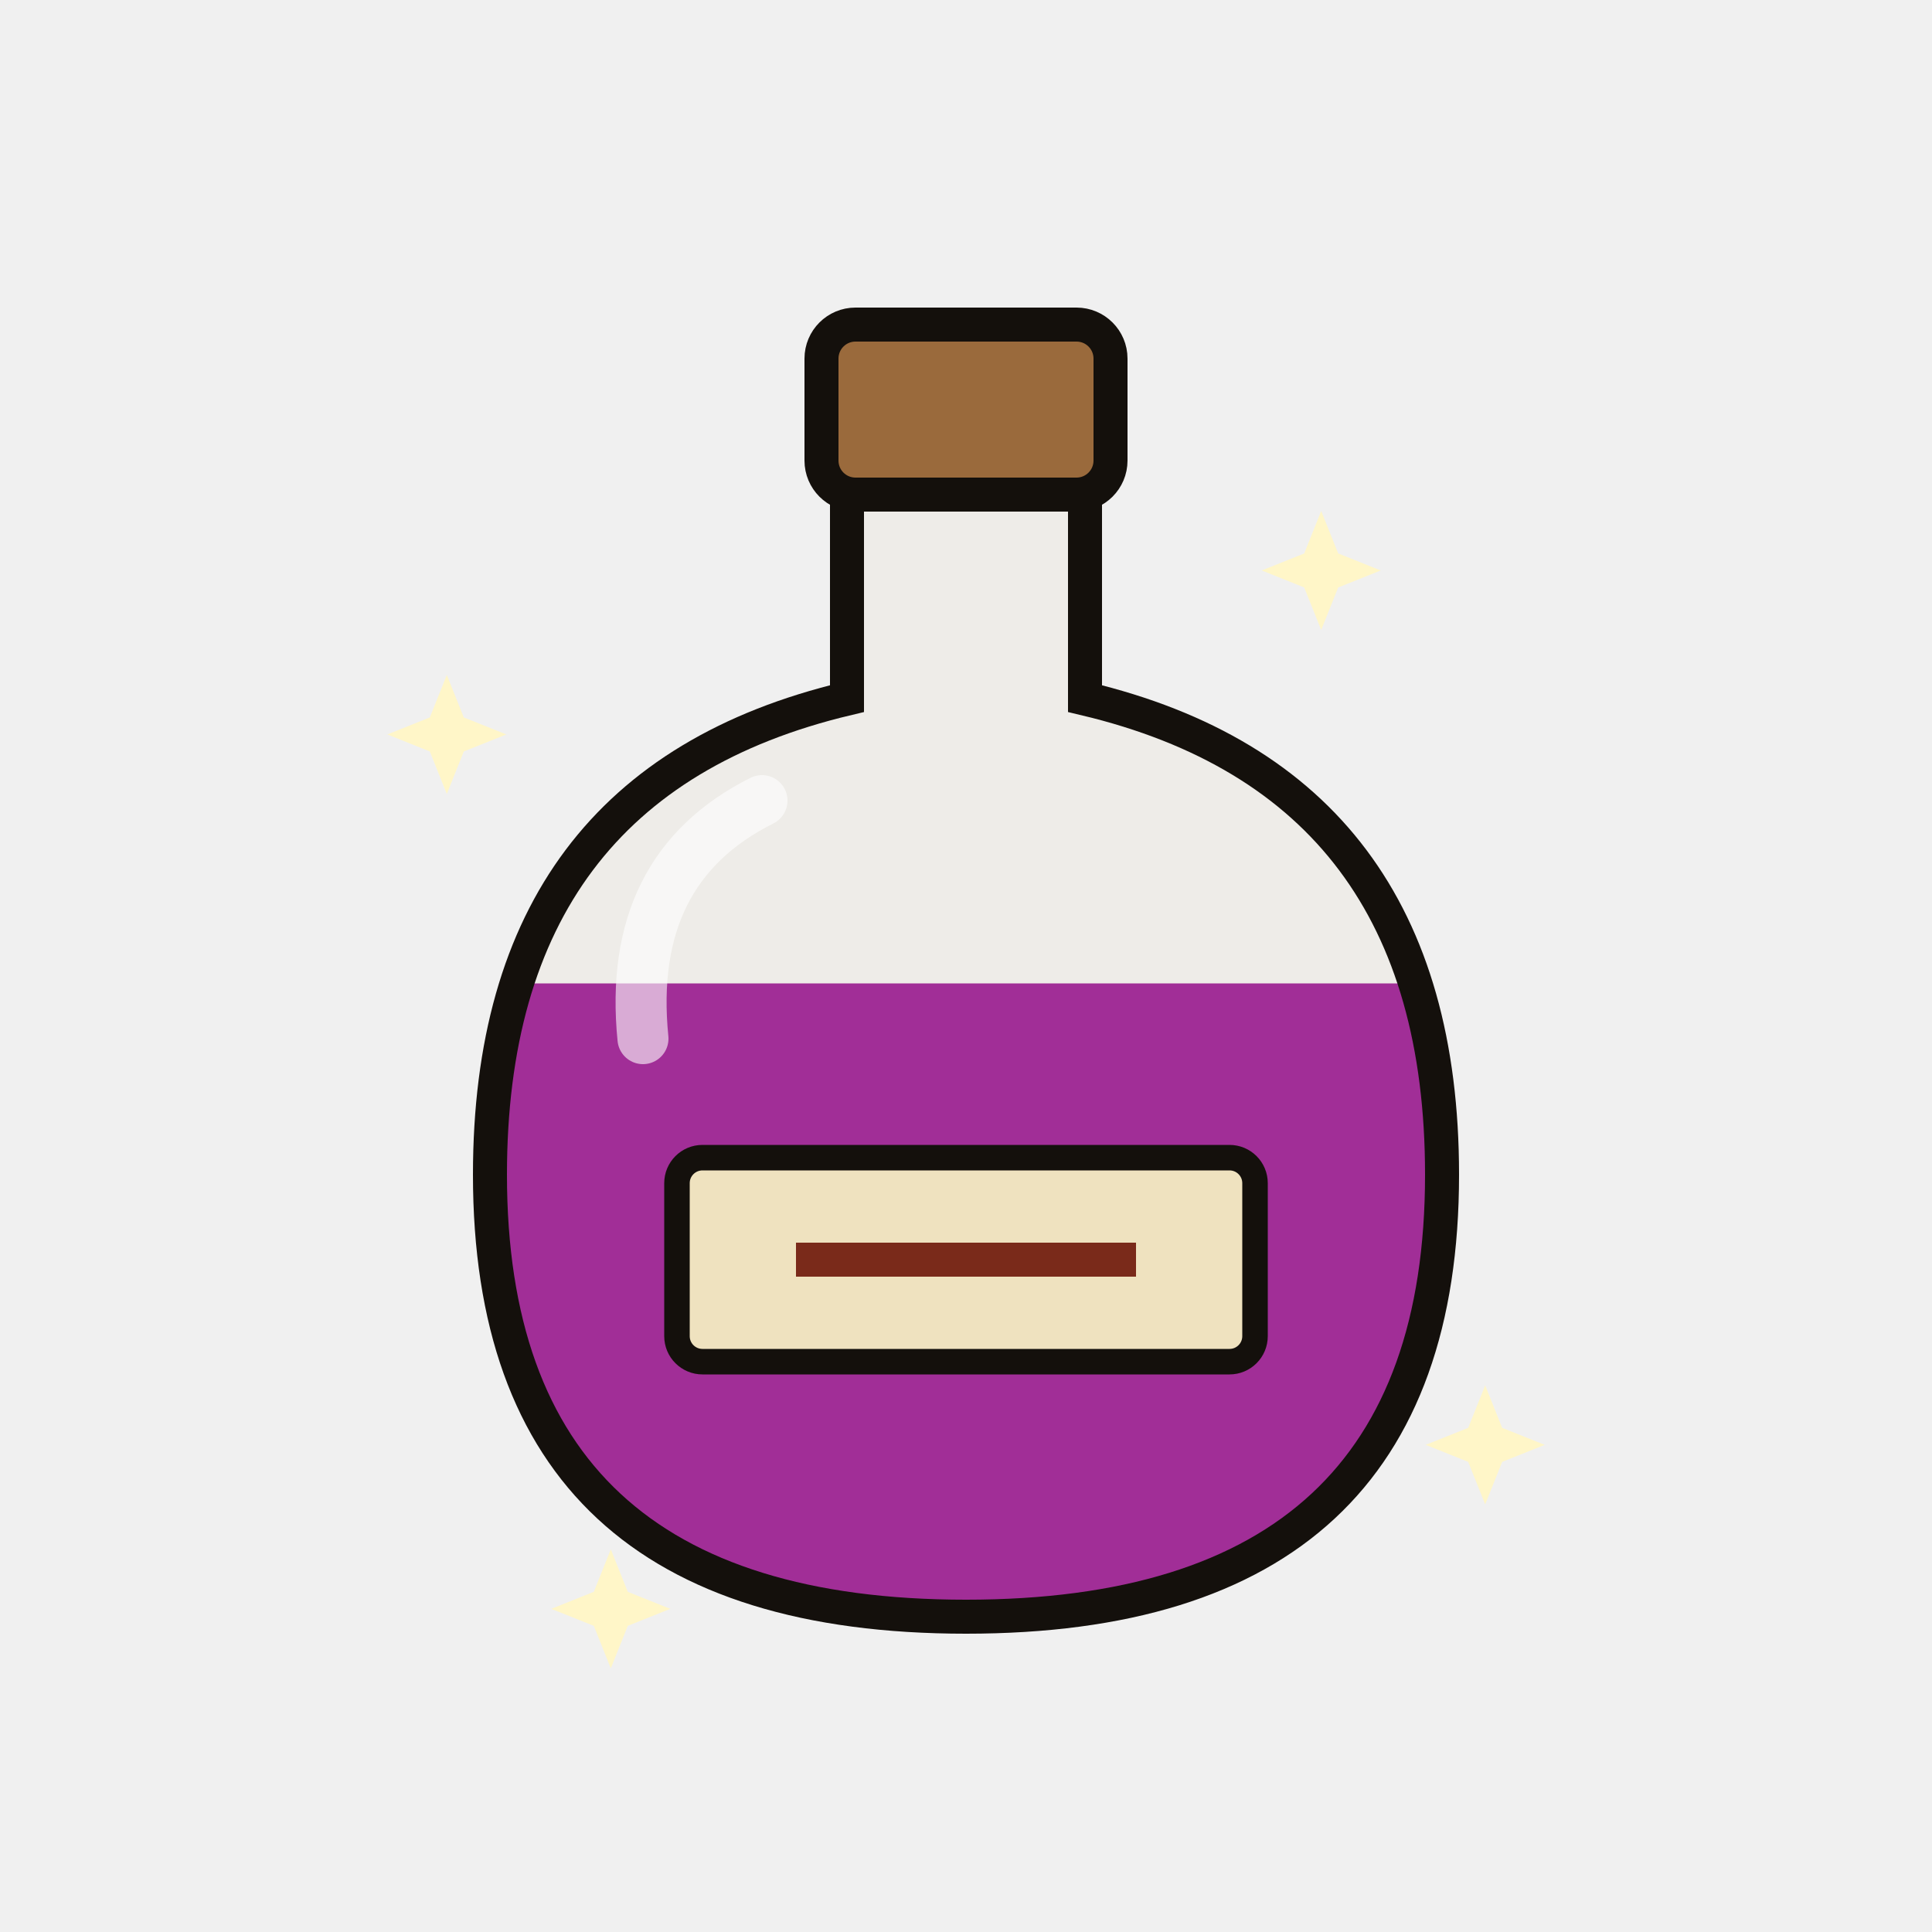
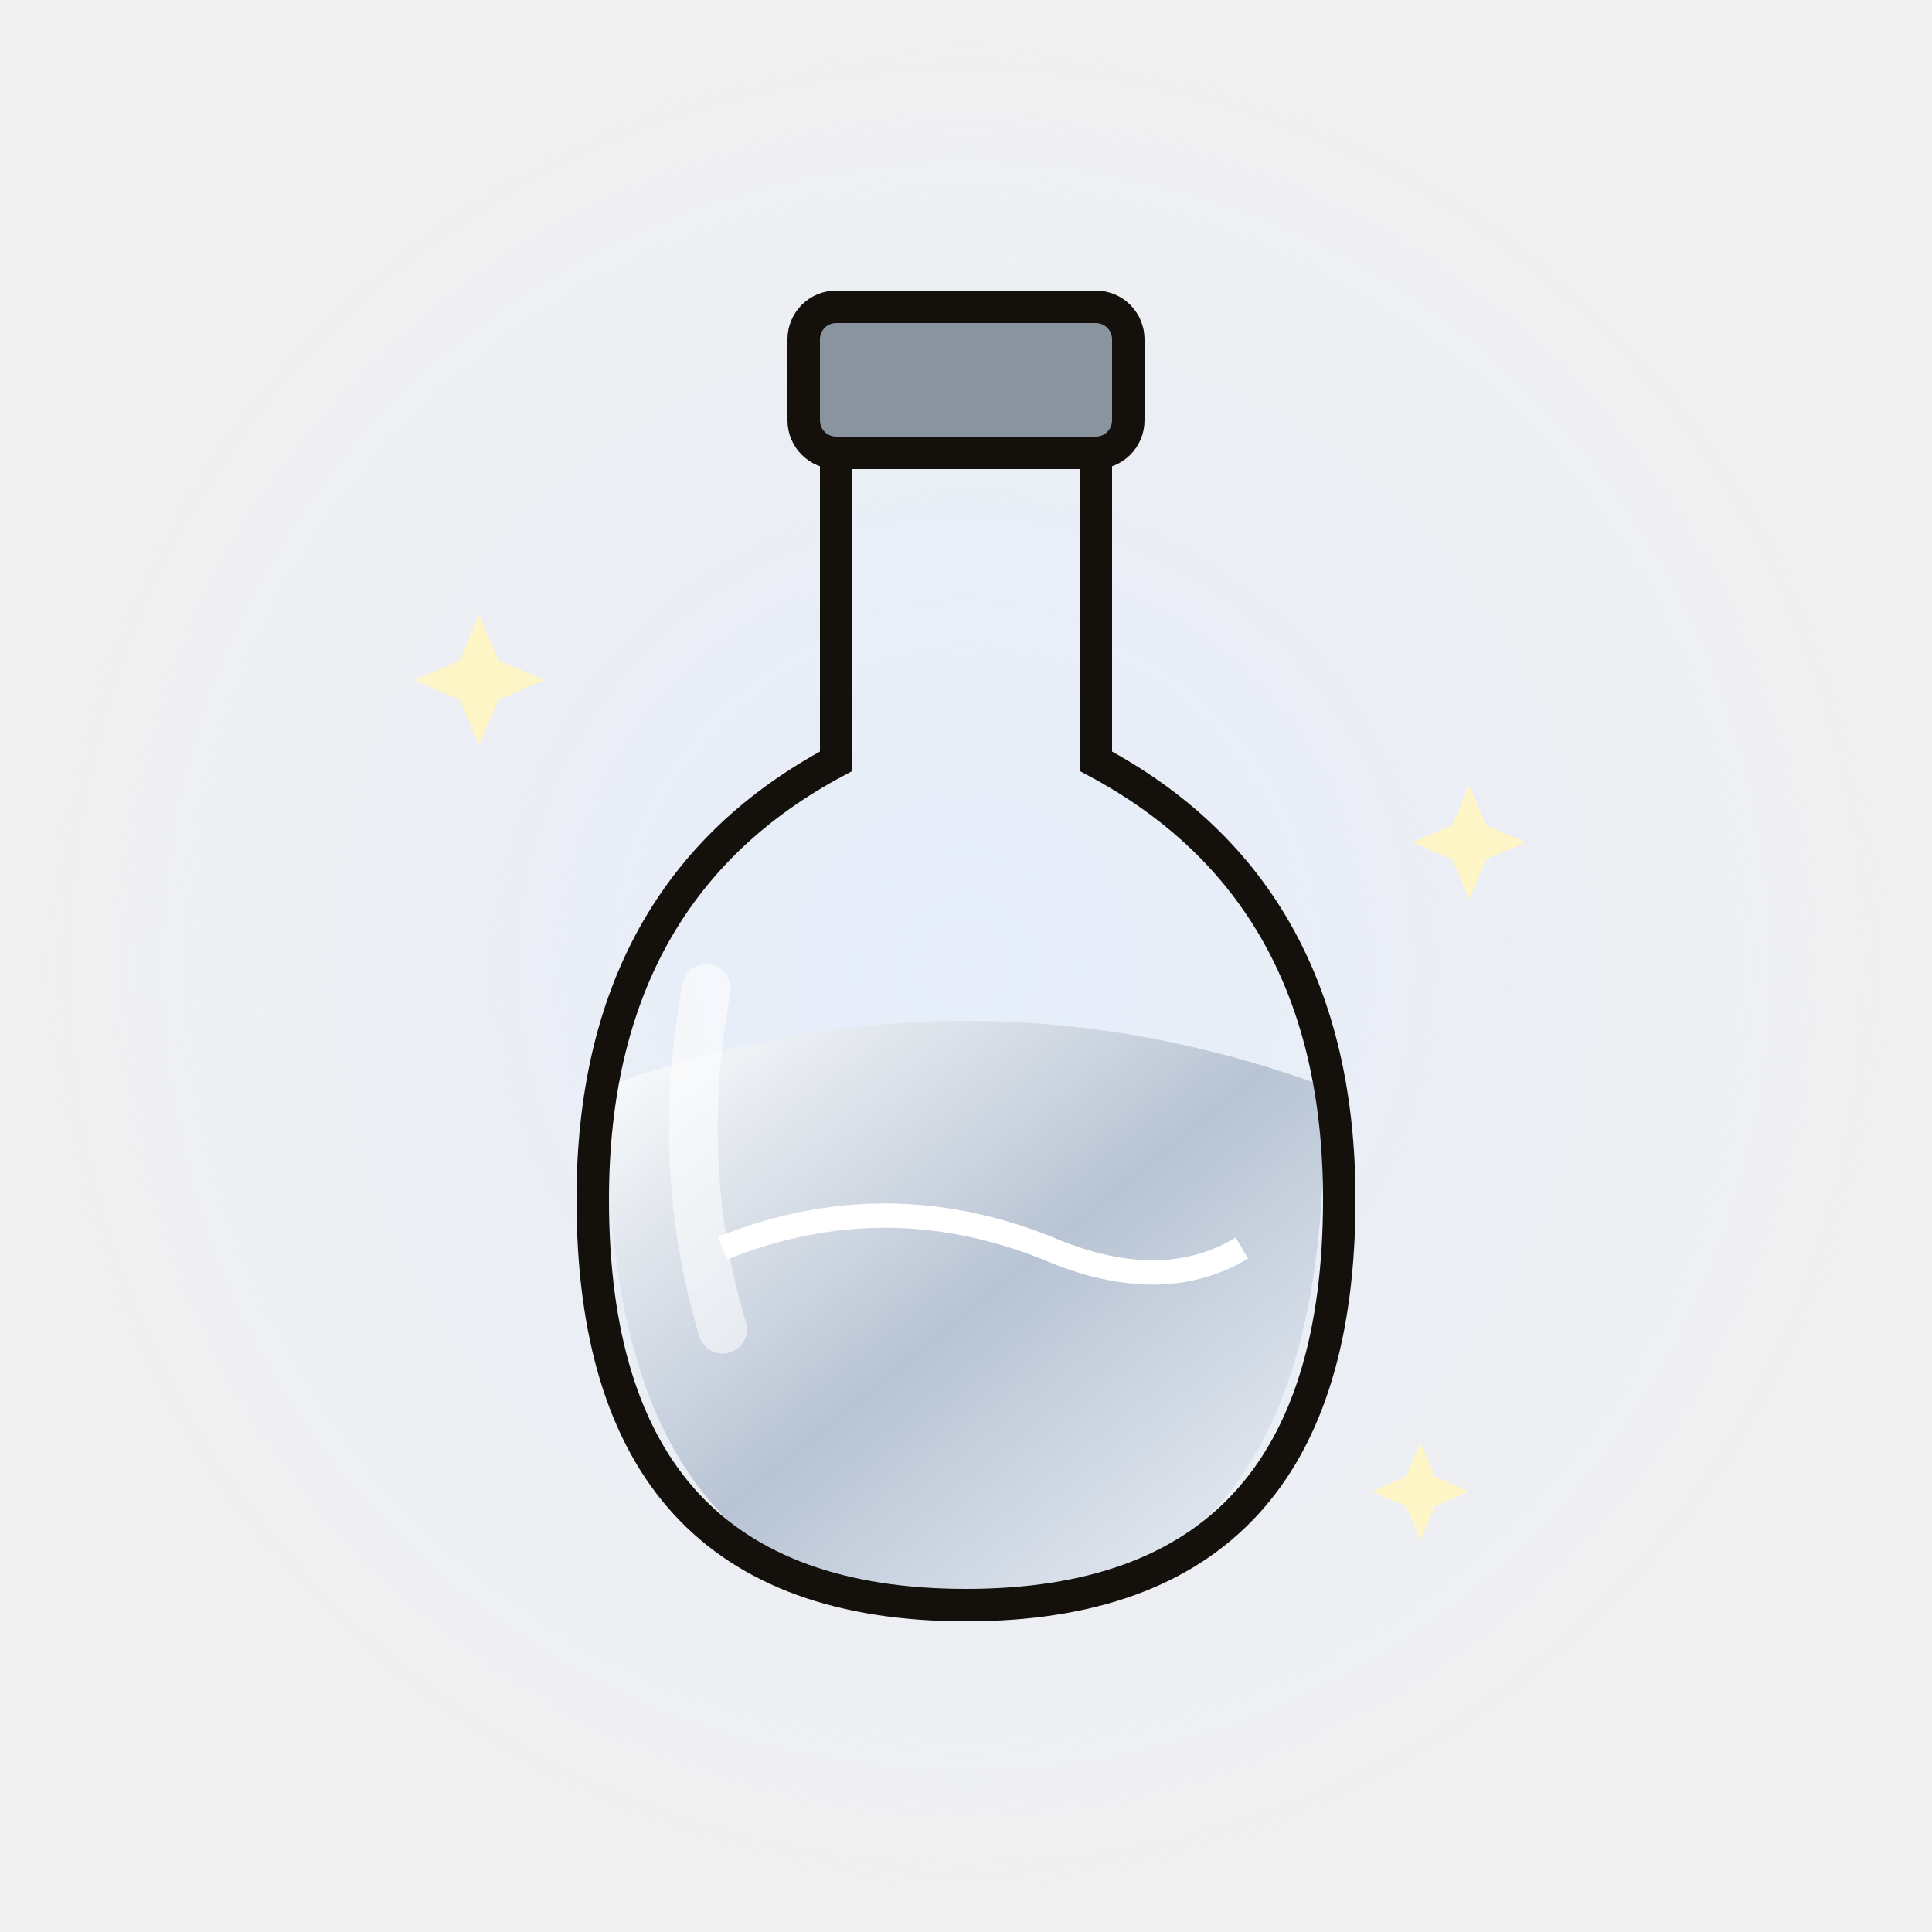
<svg xmlns="http://www.w3.org/2000/svg" viewBox="0 0 200 200" width="200" height="200">
-   <defs />
-   <g transform="translate(100 104) scale(0.880)">
-     <clipPath id="bottle">
-       <path d="M-14,-62 L14,-62 L14,-36 Q56,-26 56,20 Q56,72 0,72 Q-56,72 -56,20 Q-56,-26 -14,-36 Z" />
-     </clipPath>
-     <path d="M-14,-62 L14,-62 L14,-36 Q56,-26 56,20 Q56,72 0,72 Q-56,72 -56,20 Q-56,-26 -14,-36 Z" fill="#e8e2d0" fill-opacity="0.25" />
-     <rect x="-60" y="-2.5" width="120" height="82.5" fill="#a12e97" clip-path="url(#bottle)" />
-     <path d="M-14,-62 L14,-62 L14,-36 Q56,-26 56,20 Q56,72 0,72 Q-56,72 -56,20 Q-56,-26 -14,-36 Z" fill="none" stroke="#14100c" stroke-width="4" />
-     <rect x="-17" y="-80" width="34" height="20" rx="4" fill="#9a6a3c" stroke="#14100c" stroke-width="4" />
-     <path d="M-38,4 Q-40,-16 -24,-24" fill="none" stroke="#ffffff" stroke-opacity="0.6" stroke-width="6" stroke-linecap="round" />
-     <rect x="-34" y="18" width="68" height="24" rx="3" fill="#efe2bf" stroke="#14100c" stroke-width="3" />
-     <path d="M-20,30 L20,30" stroke="#7a2a1a" stroke-width="4" />
-     <path d="M61.075,44.784 L63.075,49.784 L68.075,51.784 L63.075,53.784 L61.075,58.784 L59.075,53.784 L54.075,51.784 L59.075,49.784 Z" fill="#fff6c8" />
-     <path d="M-41.784,64.075 L-39.784,69.075 L-34.784,71.075 L-39.784,73.075 L-41.784,78.075 L-43.784,73.075 L-48.784,71.075 L-43.784,69.075 Z" fill="#fff6c8" />
-     <path d="M-61.075,-38.784 L-59.075,-33.784 L-54.075,-31.784 L-59.075,-29.784 L-61.075,-24.784 L-63.075,-29.784 L-68.075,-31.784 L-63.075,-33.784 Z" fill="#fff6c8" />
-     <path d="M41.784,-58.075 L43.784,-53.075 L48.784,-51.075 L43.784,-49.075 L41.784,-44.075 L39.784,-49.075 L34.784,-51.075 L39.784,-53.075 Z" fill="#fff6c8" />
+   <defs>
+     <radialGradient id="glow">
+       <stop offset="0" stop-color="#e0eaff" stop-opacity="0.7" />
+       <stop offset="1" stop-color="#e0eaff" stop-opacity="0" />
+     </radialGradient>
+     <linearGradient id="silver" x1="0" y1="0" x2="1" y2="1">
+       <stop offset="0" stop-color="#ffffff" />
+       <stop offset="0.5" stop-color="#b8c4d4" />
+       <stop offset="1" stop-color="#eef2f8" />
+     </linearGradient>
+   </defs>
+   <circle cx="100" cy="100" r="96" fill="url(#glow)" />
+   <g transform="translate(100 104) scale(0.840)">
+     <path d="M-16,-70 L16,-70 L16,-30 Q46,-14 46,24 Q46,74 0,74 Q-46,74 -46,24 Q-46,-14 -16,-30 Z" fill="#e8f0f8" fill-opacity="0.3" />
+     <path d="M-44,10 Q0,-6 44,10 Q46,74 0,74 Q-46,74 -44,10 Z" fill="url(#silver)" />
+     <path d="M-30,30 Q-10,22 10,30 Q24,36 34,30" fill="none" stroke="#ffffff" stroke-width="3" />
+     <path d="M-16,-70 L16,-70 L16,-30 Q46,-14 46,24 Q46,74 0,74 Q-46,74 -46,24 Q-46,-14 -16,-30 Z" fill="none" stroke="#14100c" stroke-width="4" />
+     <rect x="-20" y="-86" width="40" height="18" rx="4" fill="#8a949e" stroke="#14100c" stroke-width="4" />
+     <path d="M-32,-2 Q-36,20 -30,40" fill="none" stroke="#ffffff" stroke-opacity="0.55" stroke-width="6" stroke-linecap="round" />
+     <path d="M-60,-48 L-57.6,-42.4 L-52,-40 L-57.6,-37.6 L-60,-32 L-62.4,-37.6 L-68,-40 L-62.4,-42.4 Z" fill="#fff6c8" />
+     <path d="M62,-27 L64.1,-22.1 L69,-20 L64.1,-17.9 L62,-13 L59.9,-17.9 L55,-20 L59.9,-22.1 Z" fill="#fff6c8" />
+     <path d="M56,54 L57.8,58.2 L62,60 L57.8,61.8 L56,66 L54.2,61.8 L50,60 L54.2,58.2 Z" fill="#fff6c8" />
  </g>
</svg>
